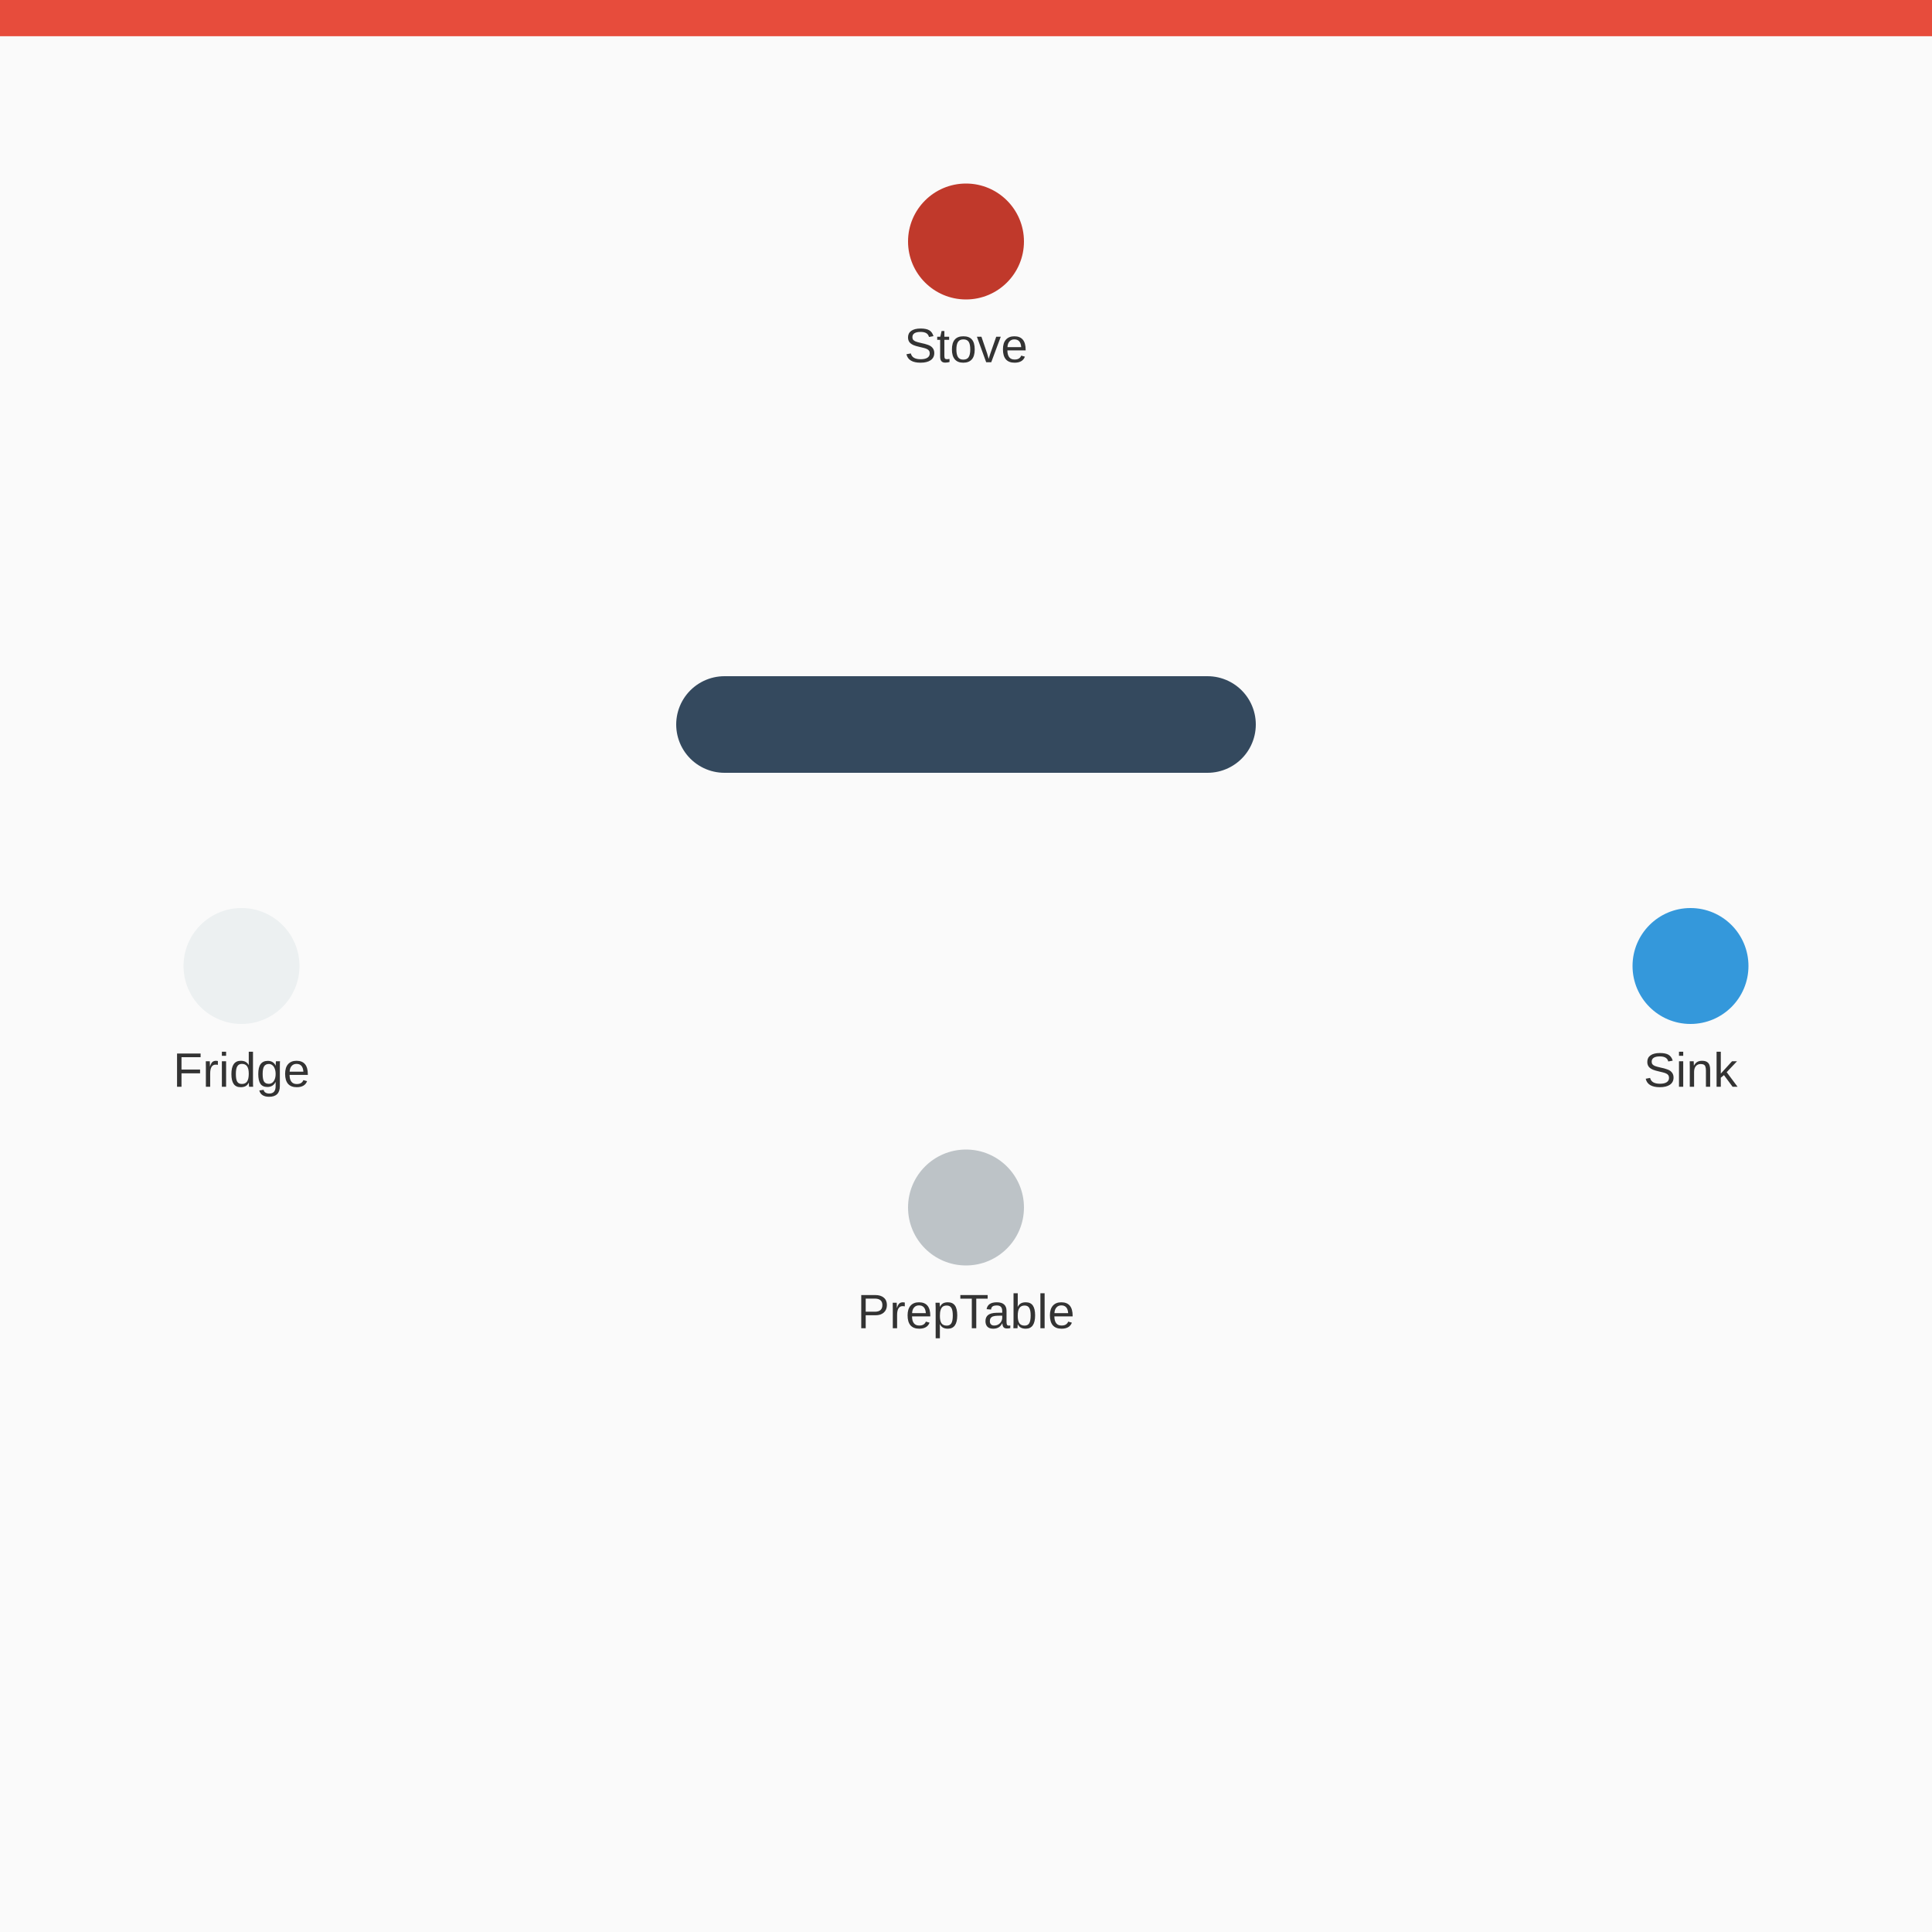
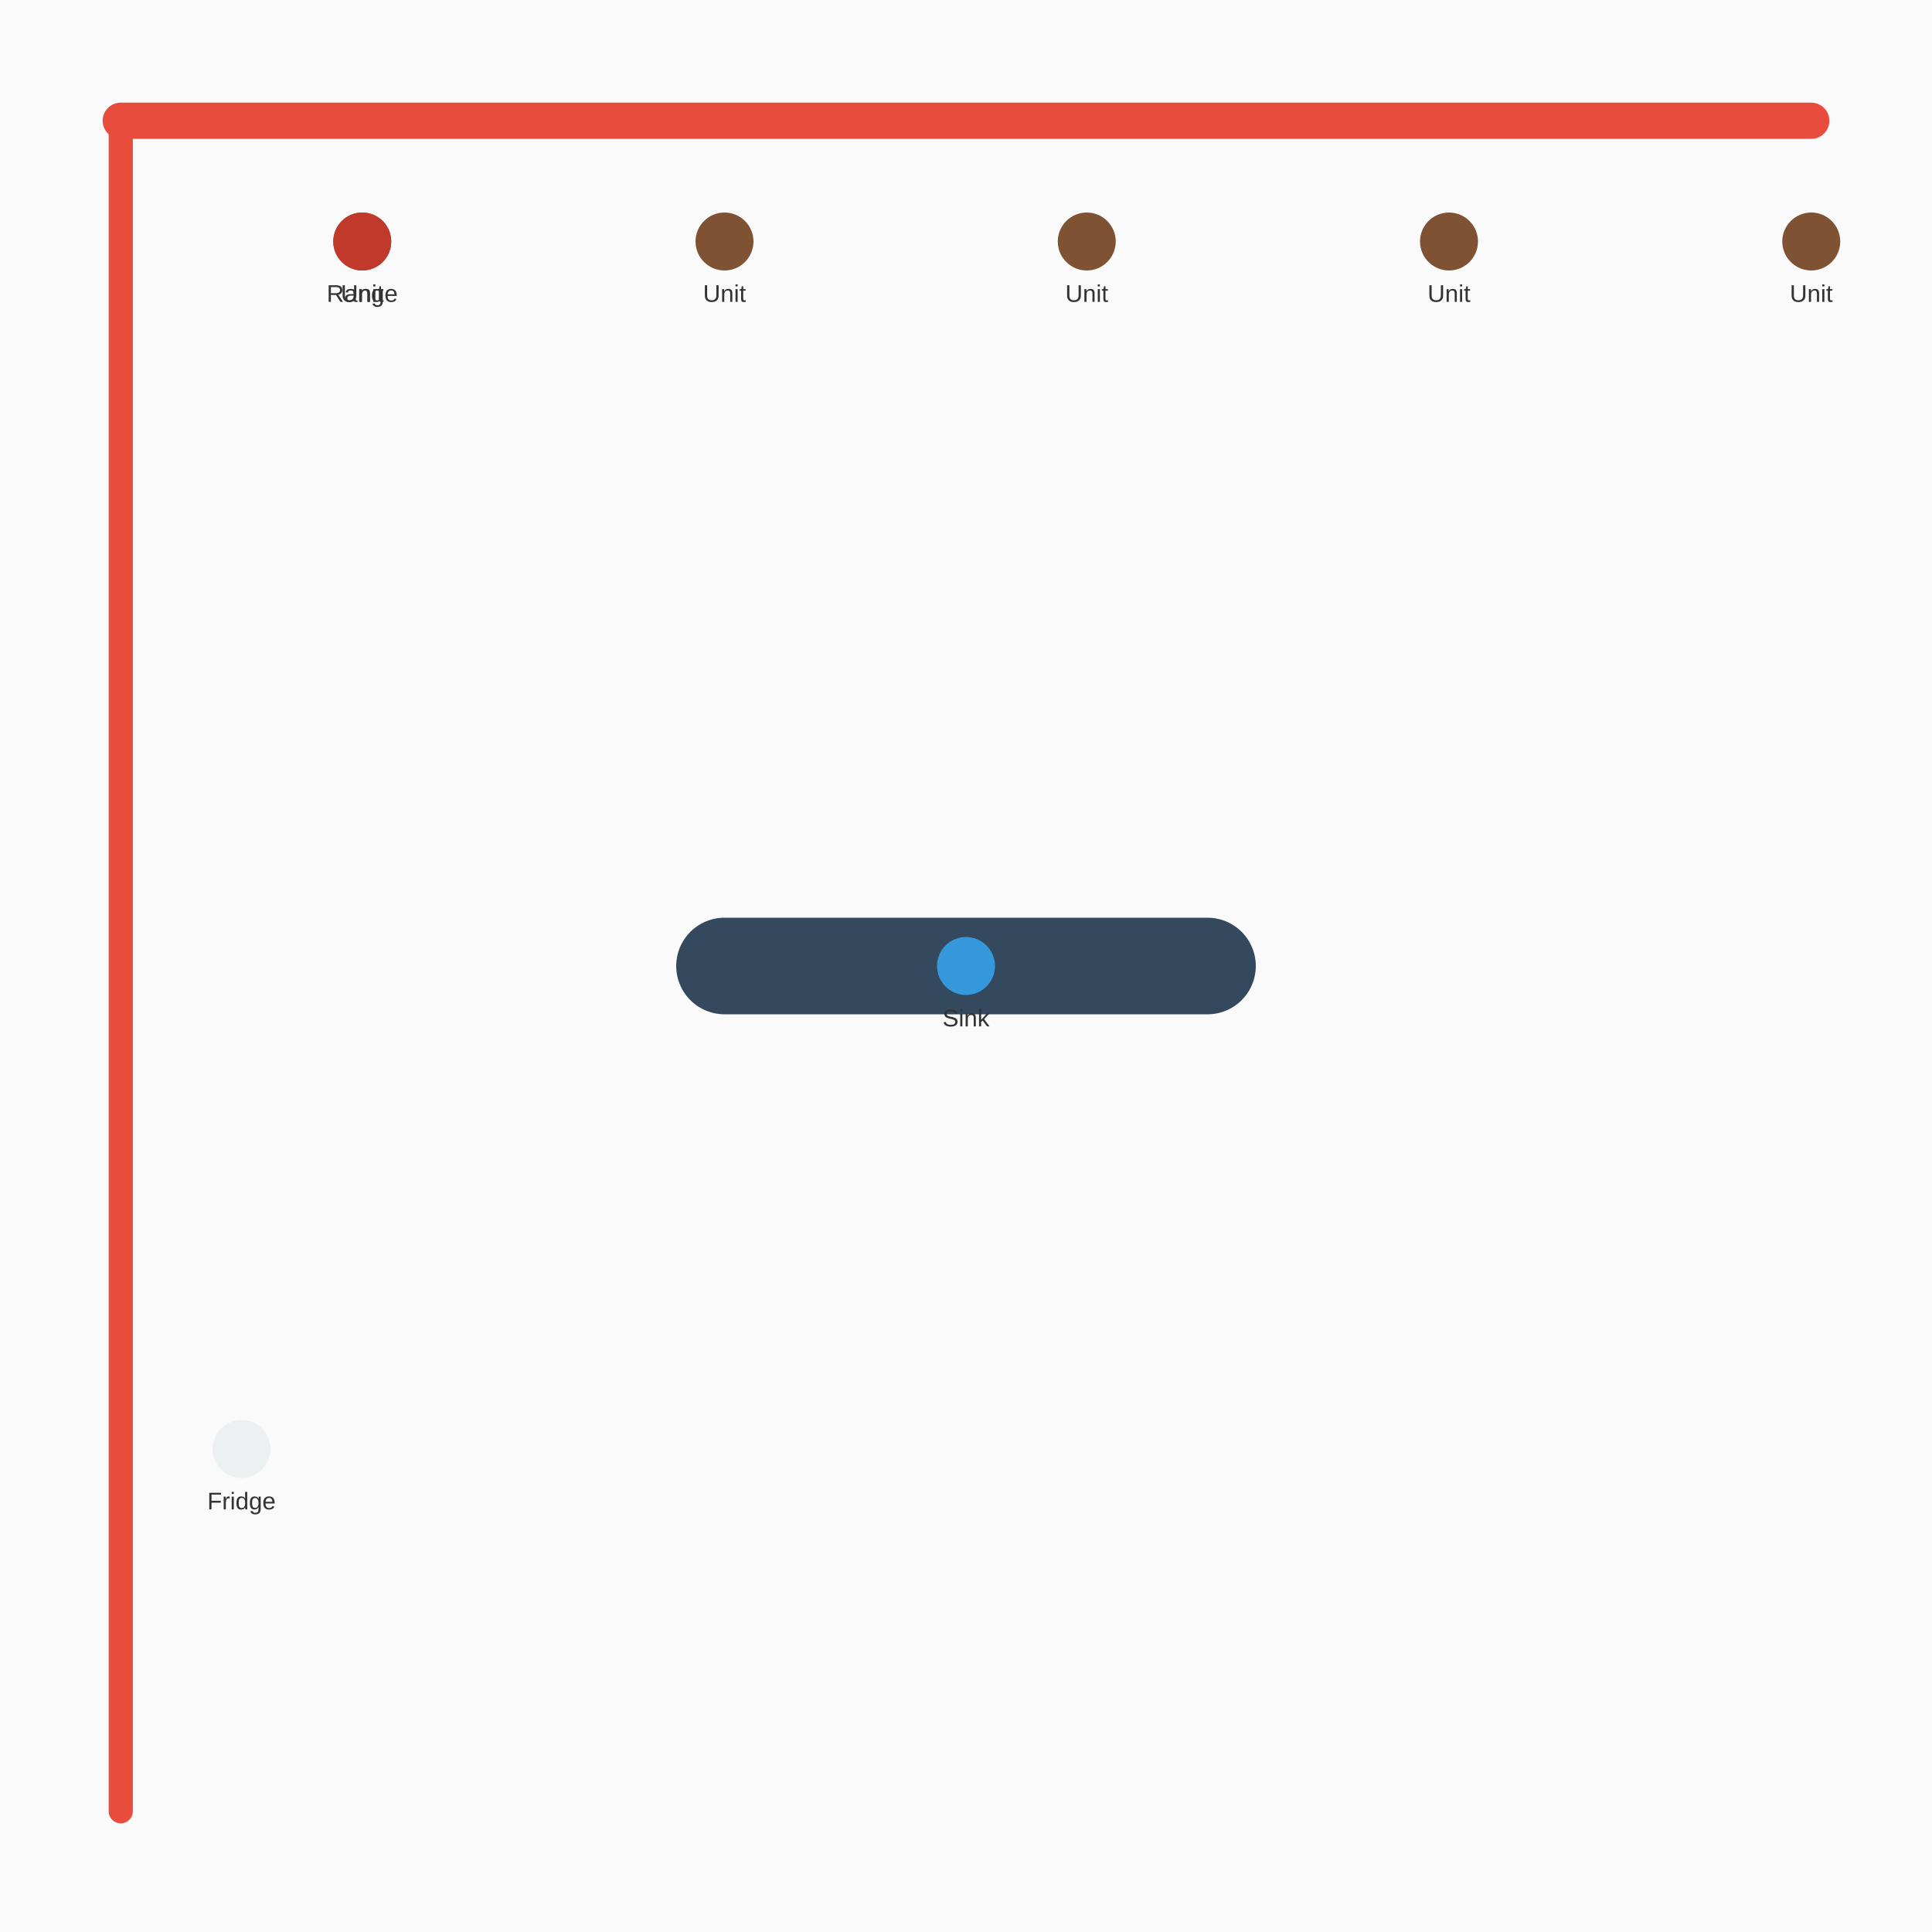
- <svg xmlns="http://www.w3.org/2000/svg" width="400" height="400" viewBox="0 0 400 400">
+ <svg xmlns="http://www.w3.org/2000/svg" id="Professional Kitchen_1" width="800" height="800" viewBox="0 0 800 800">
  <rect width="100%" height="100%" fill="#fafafa" />
-   <line x1="0" y1="0" x2="400" y2="0" stroke="#e74c3c" stroke-width="15" stroke-linecap="round" />
-   <line x1="150" y1="150" x2="250" y2="150" stroke="#34495e" stroke-width="20" stroke-linecap="round" />
-   <circle cx="200" cy="50" r="12" fill="#c0392b" />
-   <text x="200" y="75" font-family="Arial" font-size="10" text-anchor="middle" fill="#333">Stove</text>
-   <circle cx="200" cy="250" r="12" fill="#bdc3c7" />
-   <text x="200" y="275" font-family="Arial" font-size="10" text-anchor="middle" fill="#333">PrepTable</text>
-   <circle cx="50" cy="200" r="12" fill="#ecf0f1" />
-   <text x="50" y="225" font-family="Arial" font-size="10" text-anchor="middle" fill="#333">Fridge</text>
-   <circle cx="350" cy="200" r="12" fill="#3498db" />
-   <text x="350" y="225" font-family="Arial" font-size="10" text-anchor="middle" fill="#333">Sink</text>
+   <line id="NorthWall_2" x1="50" y1="50" x2="750" y2="50" stroke="#e74c3c" stroke-width="15" stroke-linecap="round" />
+   <line id="WestWall_3" x1="50" y1="50" x2="50" y2="750" stroke="#e74c3c" stroke-width="10" stroke-linecap="round" />
+   <circle id="Unit_4" cx="150" cy="100" r="12" fill="#7e5233" />
+   <text x="150" y="125" font-family="Arial" font-size="10" text-anchor="middle" fill="#333">Unit</text>
+   <circle id="Unit_5" cx="300" cy="100" r="12" fill="#7e5233" />
+   <text x="300" y="125" font-family="Arial" font-size="10" text-anchor="middle" fill="#333">Unit</text>
+   <circle id="Unit_6" cx="450" cy="100" r="12" fill="#7e5233" />
+   <text x="450" y="125" font-family="Arial" font-size="10" text-anchor="middle" fill="#333">Unit</text>
+   <circle id="Unit_7" cx="600" cy="100" r="12" fill="#7e5233" />
+   <text x="600" y="125" font-family="Arial" font-size="10" text-anchor="middle" fill="#333">Unit</text>
+   <circle id="Unit_8" cx="750" cy="100" r="12" fill="#7e5233" />
+   <text x="750" y="125" font-family="Arial" font-size="10" text-anchor="middle" fill="#333">Unit</text>
+   <line id="Island_9" x1="300" y1="400" x2="500" y2="400" stroke="#34495e" stroke-width="40" stroke-linecap="round" />
+   <circle id="Sink_10" cx="400" cy="400" r="12" fill="#3498db" />
+   <text x="400" y="425" font-family="Arial" font-size="10" text-anchor="middle" fill="#333">Sink</text>
+   <circle id="Range_11" cx="150" cy="100" r="12" fill="#c0392b" />
+   <text x="150" y="125" font-family="Arial" font-size="10" text-anchor="middle" fill="#333">Range</text>
+   <circle id="Fridge_12" cx="100" cy="600" r="12" fill="#ecf0f1" />
+   <text x="100" y="625" font-family="Arial" font-size="10" text-anchor="middle" fill="#333">Fridge</text>
</svg>
